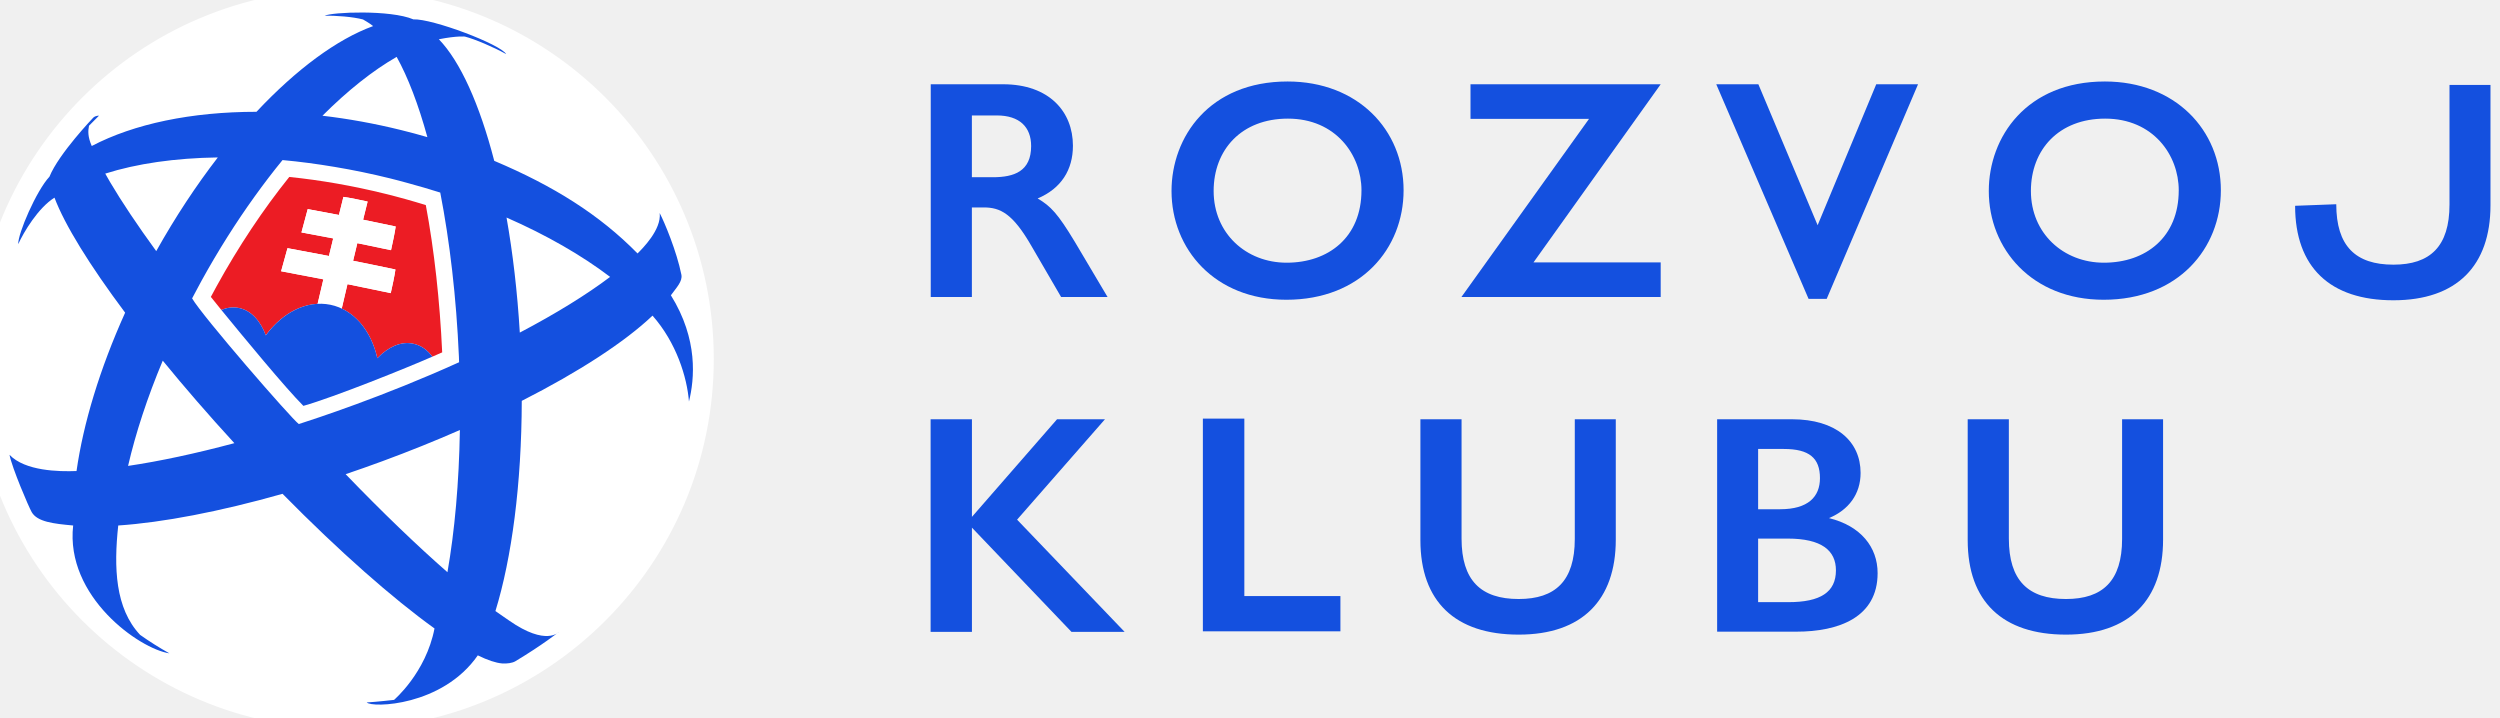
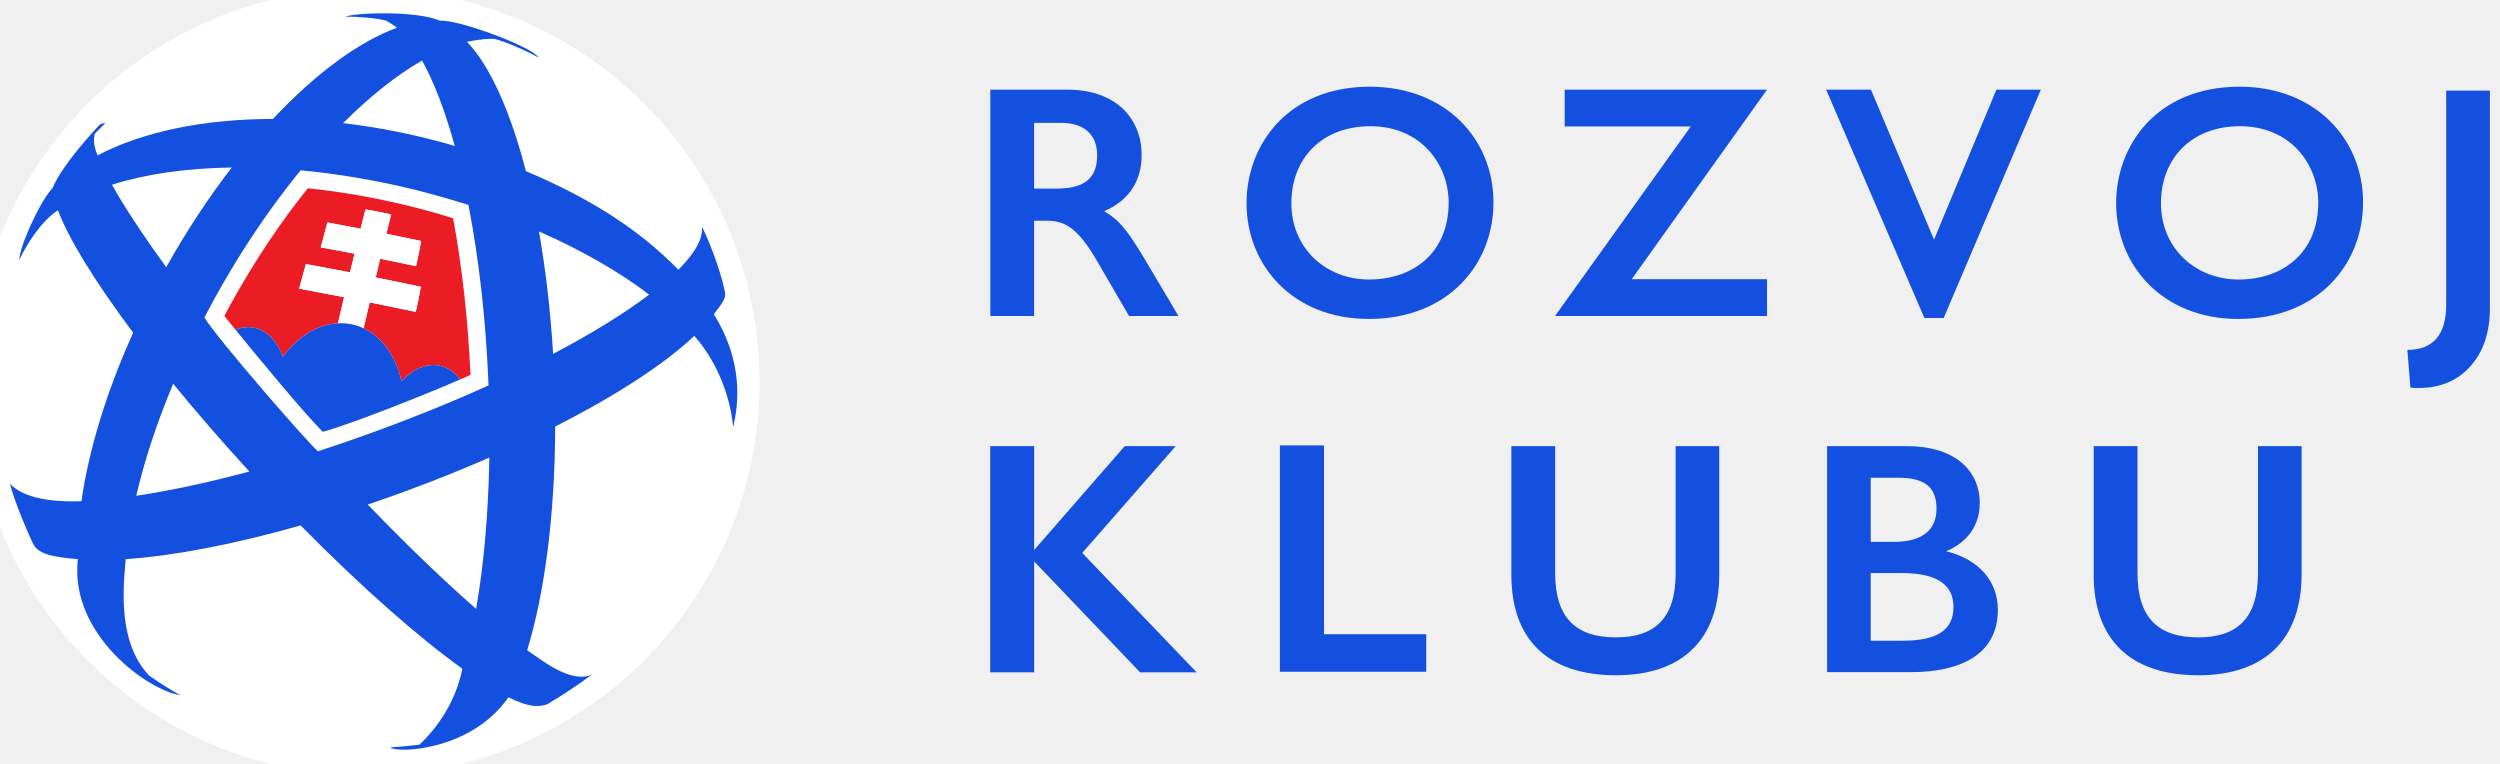
- <svg xmlns="http://www.w3.org/2000/svg" width="263.20" height="75.50" viewBox="0 0 263.20 75.50" role="img" aria-label="Rozvoj klubu SFZ">
+ <svg xmlns="http://www.w3.org/2000/svg" width="247.36" height="75.50" viewBox="0 0 247.36 75.50" role="img" aria-label="Rozvoj klubu SFZ">
  <path fill="#ffffff" d="M 75.147 37.805 C 75.147 59.312 57.713 76.746 36.202 76.746 C 14.694 76.746 -2.740 59.312 -2.740 37.805 C -2.740 16.293 14.694 -1.141 36.202 -1.141 C 57.713 -1.141 75.147 16.293 75.147 37.805" />
  <path fill="#1450df" d="M 54.725 35.016 C 54.467 30.715 53.987 26.633 53.327 22.902 C 57.541 24.750 61.241 26.879 64.233 29.152 C 61.772 31.012 58.538 33.008 54.725 35.016 M 47.108 60.242 C 43.932 57.465 40.268 53.949 36.389 49.922 C 37.663 49.492 38.952 49.035 40.248 48.559 C 43.092 47.512 45.830 46.406 48.416 45.273 C 48.327 50.828 47.866 55.926 47.108 60.242 M 31.459 44.645 C 30.666 44.066 21.276 33.250 20.225 31.414 C 20.311 31.250 20.401 31.086 20.487 30.922 C 20.725 30.469 20.967 30.012 21.217 29.559 C 22.971 26.375 24.854 23.406 26.803 20.695 C 27.772 19.348 28.752 18.062 29.745 16.852 C 31.538 17.016 33.373 17.258 35.245 17.574 C 37.163 17.895 39.116 18.297 41.088 18.785 C 41.713 18.938 42.323 19.105 42.936 19.273 C 44.092 19.590 45.237 19.918 46.350 20.273 C 47.346 25.395 48.041 31.281 48.315 37.562 C 48.319 37.695 48.323 37.824 48.327 37.957 C 48.330 38.016 48.334 38.078 48.334 38.137 C 40.342 41.762 33.147 44.098 31.459 44.645 M 13.483 49.051 C 14.288 45.578 15.514 41.836 17.135 37.969 C 19.413 40.758 21.944 43.680 24.674 46.656 C 20.588 47.750 16.799 48.559 13.483 49.051 M 11.588 19.168 C 11.409 18.859 11.241 18.566 11.080 18.277 C 14.401 17.223 18.440 16.637 22.932 16.574 C 20.659 19.520 18.463 22.836 16.448 26.438 C 14.459 23.703 12.811 21.242 11.588 19.168 M 41.760 5.988 C 42.952 8.129 44.049 11.004 44.995 14.438 C 44.080 14.172 43.151 13.918 42.205 13.688 C 39.409 12.996 36.643 12.500 33.948 12.184 C 36.612 9.520 39.264 7.418 41.760 5.988 M 70.631 31.086 C 71.225 30.266 71.873 29.621 71.737 28.922 C 71.248 26.473 69.952 23.383 69.452 22.430 C 69.655 24.176 67.620 26.184 67.120 26.684 C 63.112 22.598 58.260 19.562 52.034 16.934 C 50.498 11.000 48.463 6.469 46.202 4.133 C 48.163 3.750 48.948 3.852 48.948 3.852 C 50.022 4.129 51.983 4.969 53.288 5.695 C 52.717 4.672 45.538 1.953 43.518 2.039 C 41.108 1.012 34.920 1.270 34.170 1.660 C 35.342 1.621 37.170 1.773 38.213 2.047 C 38.213 2.047 38.932 2.449 39.284 2.746 C 35.491 4.125 31.209 7.285 27.002 11.770 C 20.155 11.770 14.104 13.039 9.659 15.371 C 9.233 14.398 9.260 13.781 9.370 13.238 C 9.663 12.934 10.127 12.469 10.424 12.176 C 10.178 12.180 9.979 12.246 9.830 12.375 C 9.830 12.375 6.186 16.180 5.205 18.605 C 3.834 20.062 1.866 24.621 1.920 25.703 C 2.483 24.457 4.018 21.879 5.737 20.809 C 6.803 23.652 9.428 27.910 13.174 32.918 C 10.495 38.855 8.768 44.598 8.057 49.590 C 6.194 49.664 2.635 49.594 1.002 47.883 C 1.264 49.258 3.022 53.363 3.334 53.910 C 3.920 54.941 5.627 55.137 7.702 55.324 C 6.862 62.820 14.694 68.320 17.834 68.785 C 16.768 68.188 15.741 67.539 14.752 66.840 C 12.120 64.047 11.971 59.742 12.448 55.324 C 17.127 55.008 23.116 53.871 29.745 51.988 C 35.725 58.059 41.366 63.020 45.745 66.164 C 44.838 70.848 41.479 73.684 41.487 73.684 C 41.487 73.684 39.569 73.902 38.608 73.953 C 39.151 74.535 46.577 74.367 50.303 68.996 C 51.334 69.504 52.202 69.793 52.870 69.848 C 53.373 69.883 53.944 69.805 54.256 69.617 C 57.116 67.902 58.846 66.527 58.846 66.527 C 58.846 66.527 57.526 68.070 53.600 65.332 C 53.159 65.020 52.666 64.699 52.159 64.332 C 53.881 58.738 54.913 50.957 54.932 42.203 C 60.983 39.129 65.788 35.992 68.698 33.230 C 71.198 36.062 72.330 39.691 72.534 42.273 C 73.116 39.910 73.530 35.750 70.631 31.086" />
  <path fill="#ec1c24" d="M 25.163 32.426 C 26.432 32.688 27.413 33.762 27.979 35.305 C 29.424 33.336 31.397 32.094 33.432 31.988 C 33.639 31.117 33.842 30.254 34.041 29.410 C 32.616 29.133 31.202 28.863 29.592 28.559 L 30.264 26.129 C 31.889 26.434 33.252 26.691 34.627 26.953 C 34.780 26.332 34.928 25.715 35.077 25.102 C 34.159 24.930 33.159 24.742 31.733 24.473 L 32.393 22.016 C 33.842 22.289 34.803 22.465 35.678 22.633 C 35.834 21.996 35.995 21.359 36.151 20.730 C 36.690 20.797 38.229 21.117 38.698 21.223 C 38.541 21.848 38.385 22.484 38.221 23.133 C 39.096 23.312 40.163 23.535 41.651 23.848 C 41.588 24.375 41.264 25.883 41.163 26.340 C 39.643 26.020 38.541 25.789 37.616 25.602 C 37.467 26.211 37.319 26.828 37.170 27.457 C 38.459 27.711 39.885 28.008 41.627 28.375 C 41.565 28.902 41.241 30.410 41.131 30.863 C 39.405 30.500 37.936 30.195 36.577 29.918 C 36.377 30.758 36.174 31.617 35.971 32.484 C 37.842 33.359 39.186 35.297 39.725 37.715 C 40.870 36.520 42.202 35.918 43.475 36.180 C 44.303 36.348 44.979 36.816 45.514 37.551 C 45.862 37.398 46.209 37.250 46.553 37.098 C 46.307 31.680 45.717 26.340 44.830 21.594 C 43.416 21.152 41.971 20.750 40.530 20.395 C 37.147 19.559 33.760 18.969 30.455 18.629 C 27.682 22.082 25.104 25.957 22.788 30.164 C 22.592 30.520 22.393 30.887 22.198 31.258 C 22.553 31.711 22.932 32.168 23.299 32.625 C 23.916 32.379 24.545 32.301 25.163 32.426" />
  <path fill="#ffffff" d="M 41.635 28.371 C 39.893 28.004 38.467 27.707 37.178 27.453 C 37.327 26.824 37.479 26.207 37.623 25.598 C 38.553 25.785 39.651 26.016 41.170 26.336 C 41.276 25.879 41.600 24.371 41.663 23.844 C 40.174 23.531 39.108 23.309 38.233 23.129 C 38.393 22.484 38.549 21.844 38.705 21.219 C 38.241 21.113 36.702 20.789 36.159 20.727 C 36.002 21.355 35.846 21.992 35.690 22.629 C 34.815 22.461 33.850 22.285 32.401 22.012 L 31.741 24.473 C 33.166 24.738 34.170 24.922 35.084 25.098 C 34.936 25.711 34.788 26.328 34.635 26.949 C 33.260 26.688 31.901 26.434 30.272 26.125 L 29.600 28.555 C 31.209 28.859 32.623 29.129 34.049 29.406 C 33.526 31.609 32.991 33.902 32.428 36.344 L 34.971 36.816 C 35.526 34.406 36.065 32.109 36.584 29.914 C 37.948 30.191 39.413 30.496 41.143 30.859 C 41.248 30.406 41.573 28.898 41.635 28.371" />
  <path fill="#1450df" d="M 31.940 42.730 C 35.194 41.809 42.834 38.727 45.514 37.551 C 44.979 36.816 44.303 36.348 43.475 36.180 C 42.202 35.918 40.870 36.523 39.725 37.715 C 39.080 34.816 37.272 32.598 34.788 32.086 C 32.295 31.578 29.745 32.902 27.983 35.305 C 27.413 33.762 26.432 32.688 25.163 32.426 C 24.545 32.301 23.916 32.379 23.299 32.625 C 25.631 35.477 30.057 40.848 31.940 42.730" />
  <path fill="#1450df" d="M 102.319 18.659 L 104.519 18.659 C 106.779 18.659 108.558 18.032 108.558 15.376 C 108.558 13.374 107.338 12.154 104.940 12.154 L 102.319 12.154 Z M 105.602 8.871 C 110.466 8.871 112.958 11.767 112.958 15.342 C 112.958 17.869 111.738 19.837 109.245 20.894 C 110.620 21.710 111.351 22.466 113.155 25.457 L 116.602 31.266 L 111.712 31.266 L 108.618 25.947 C 106.624 22.466 105.309 21.839 103.565 21.839 L 102.319 21.839 L 102.319 31.266 L 97.988 31.266 L 97.988 8.871 Z M 105.602 8.871" />
  <path fill="#1450df" d="M 127.772 20.103 C 127.772 24.572 131.193 27.657 135.455 27.657 C 139.855 27.657 143.336 24.993 143.336 20.034 C 143.336 16.330 140.646 12.489 135.593 12.489 C 130.694 12.489 127.772 15.772 127.772 20.103 M 147.770 20.034 C 147.770 26.144 143.301 31.558 135.429 31.558 C 127.876 31.558 123.338 26.213 123.338 20.103 C 123.338 14.422 127.317 8.579 135.558 8.579 C 142.940 8.579 147.770 13.666 147.770 20.034" />
  <path fill="#1450df" d="M 174.837 8.871 L 161.448 27.622 L 174.837 27.622 L 174.837 31.266 L 153.860 31.266 L 167.292 12.515 L 154.814 12.515 L 154.814 8.871 Z M 174.837 8.871" />
  <path fill="#1450df" d="M 185.121 8.871 L 191.360 23.712 L 197.531 8.871 L 201.931 8.871 L 192.314 31.464 L 190.406 31.464 L 180.687 8.871 Z M 185.121 8.871" />
  <path fill="#1450df" d="M 213.814 20.103 C 213.814 24.572 217.235 27.657 221.497 27.657 C 225.897 27.657 229.378 24.993 229.378 20.034 C 229.378 16.330 226.688 12.489 221.635 12.489 C 216.736 12.489 213.814 15.772 213.814 20.103 M 233.812 20.034 C 233.812 26.144 229.343 31.558 221.471 31.558 C 213.918 31.558 209.380 26.213 209.380 20.103 C 209.380 14.422 213.359 8.579 221.600 8.579 C 228.982 8.579 233.812 13.666 233.812 20.034" />
-   <path fill="#1450df" d="M 257.883 8.940 L 262.198 8.940 L 262.198 21.611 C 262.198 27.974 258.651 31.613 251.977 31.613 C 245.304 31.613 241.629 28.139 241.629 21.666 L 245.962 21.502 C 245.962 25.908 247.992 27.864 251.977 27.864 C 255.835 27.864 257.883 25.963 257.883 21.538 Z" />
+   <path fill="#1450df" d="M 246.360 8.963 L 246.360 30.488 Q 246.360 34.076 244.439 36.230 Q 242.517 38.384 239.346 38.384 Q 239.122 38.384 238.922 38.384 Q 238.722 38.384 238.497 38.353 L 238.194 34.619 Q 242.037 34.619 242.037 30.120 L 242.037 8.963 L 246.360 8.963 Z" />
  <path fill="#1450df" d="M 102.325 44.140 L 102.325 54.416 L 111.285 44.140 L 116.331 44.140 L 107.079 54.709 L 118.397 66.520 L 112.802 66.520 L 102.325 55.550 L 102.325 66.520 L 97.974 66.520 L 97.974 44.140 Z M 102.325 44.140" />
  <path fill="#1450df" d="M 131.004 44.071 L 131.004 62.754 L 141.119 62.754 L 141.119 66.466 L 126.638 66.466 L 126.638 44.071 Z M 131.004 44.071" />
  <path fill="#1450df" d="M 153.873 44.140 L 153.873 56.702 C 153.873 61.108 155.903 63.064 159.889 63.064 C 163.747 63.064 165.794 61.163 165.794 56.738 L 165.794 44.140 L 170.110 44.140 L 170.110 56.811 C 170.110 63.174 166.562 66.813 159.889 66.813 C 153.215 66.813 149.540 63.339 149.540 56.866 L 149.540 44.140 Z M 153.873 44.140" />
  <path fill="#1450df" d="M 188.295 63.394 C 191.641 63.394 193.287 62.351 193.287 60.048 C 193.287 57.945 191.769 56.702 188.204 56.702 L 185.096 56.702 L 185.096 63.394 Z M 185.096 53.612 L 187.418 53.612 C 190.343 53.612 191.605 52.313 191.605 50.339 C 191.605 48.218 190.471 47.267 187.802 47.267 L 185.096 47.267 Z M 188.661 44.140 C 193.287 44.140 195.883 46.444 195.883 49.790 C 195.883 52.021 194.622 53.685 192.555 54.544 C 195.901 55.367 197.675 57.597 197.675 60.340 C 197.675 65.003 193.579 66.502 189.118 66.502 L 180.780 66.502 L 180.780 44.140 Z M 188.661 44.140" />
  <path fill="#1450df" d="M 211.492 44.140 L 211.492 56.702 C 211.492 61.108 213.522 63.064 217.508 63.064 C 221.366 63.064 223.414 61.163 223.414 56.738 L 223.414 44.140 L 227.729 44.140 L 227.729 56.811 C 227.729 63.174 224.182 66.813 217.508 66.813 C 210.834 66.813 207.159 63.339 207.159 56.866 L 207.159 44.140 Z M 211.492 44.140" />
</svg>
